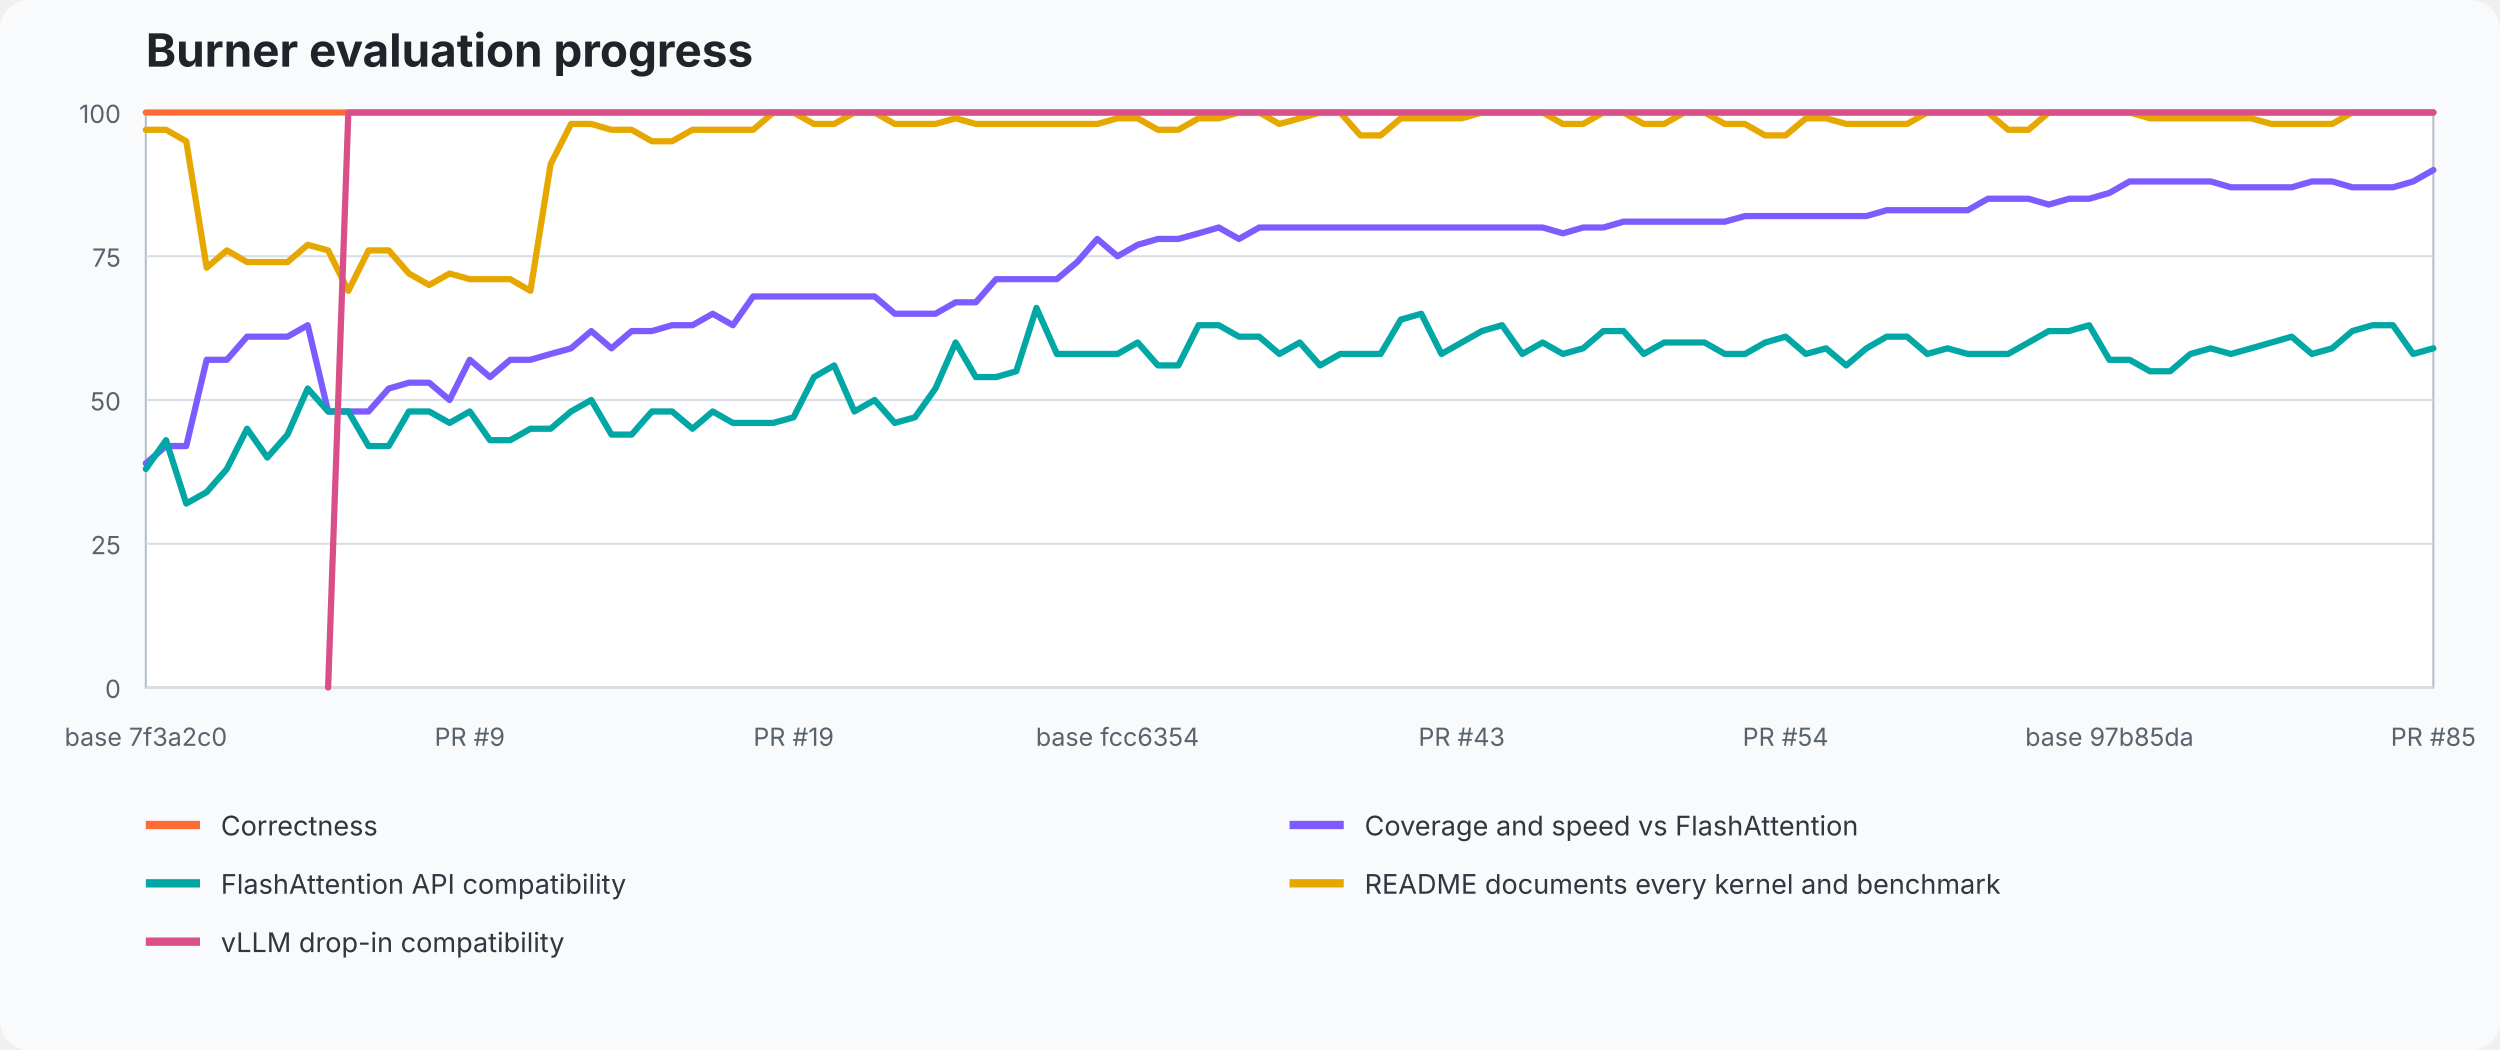
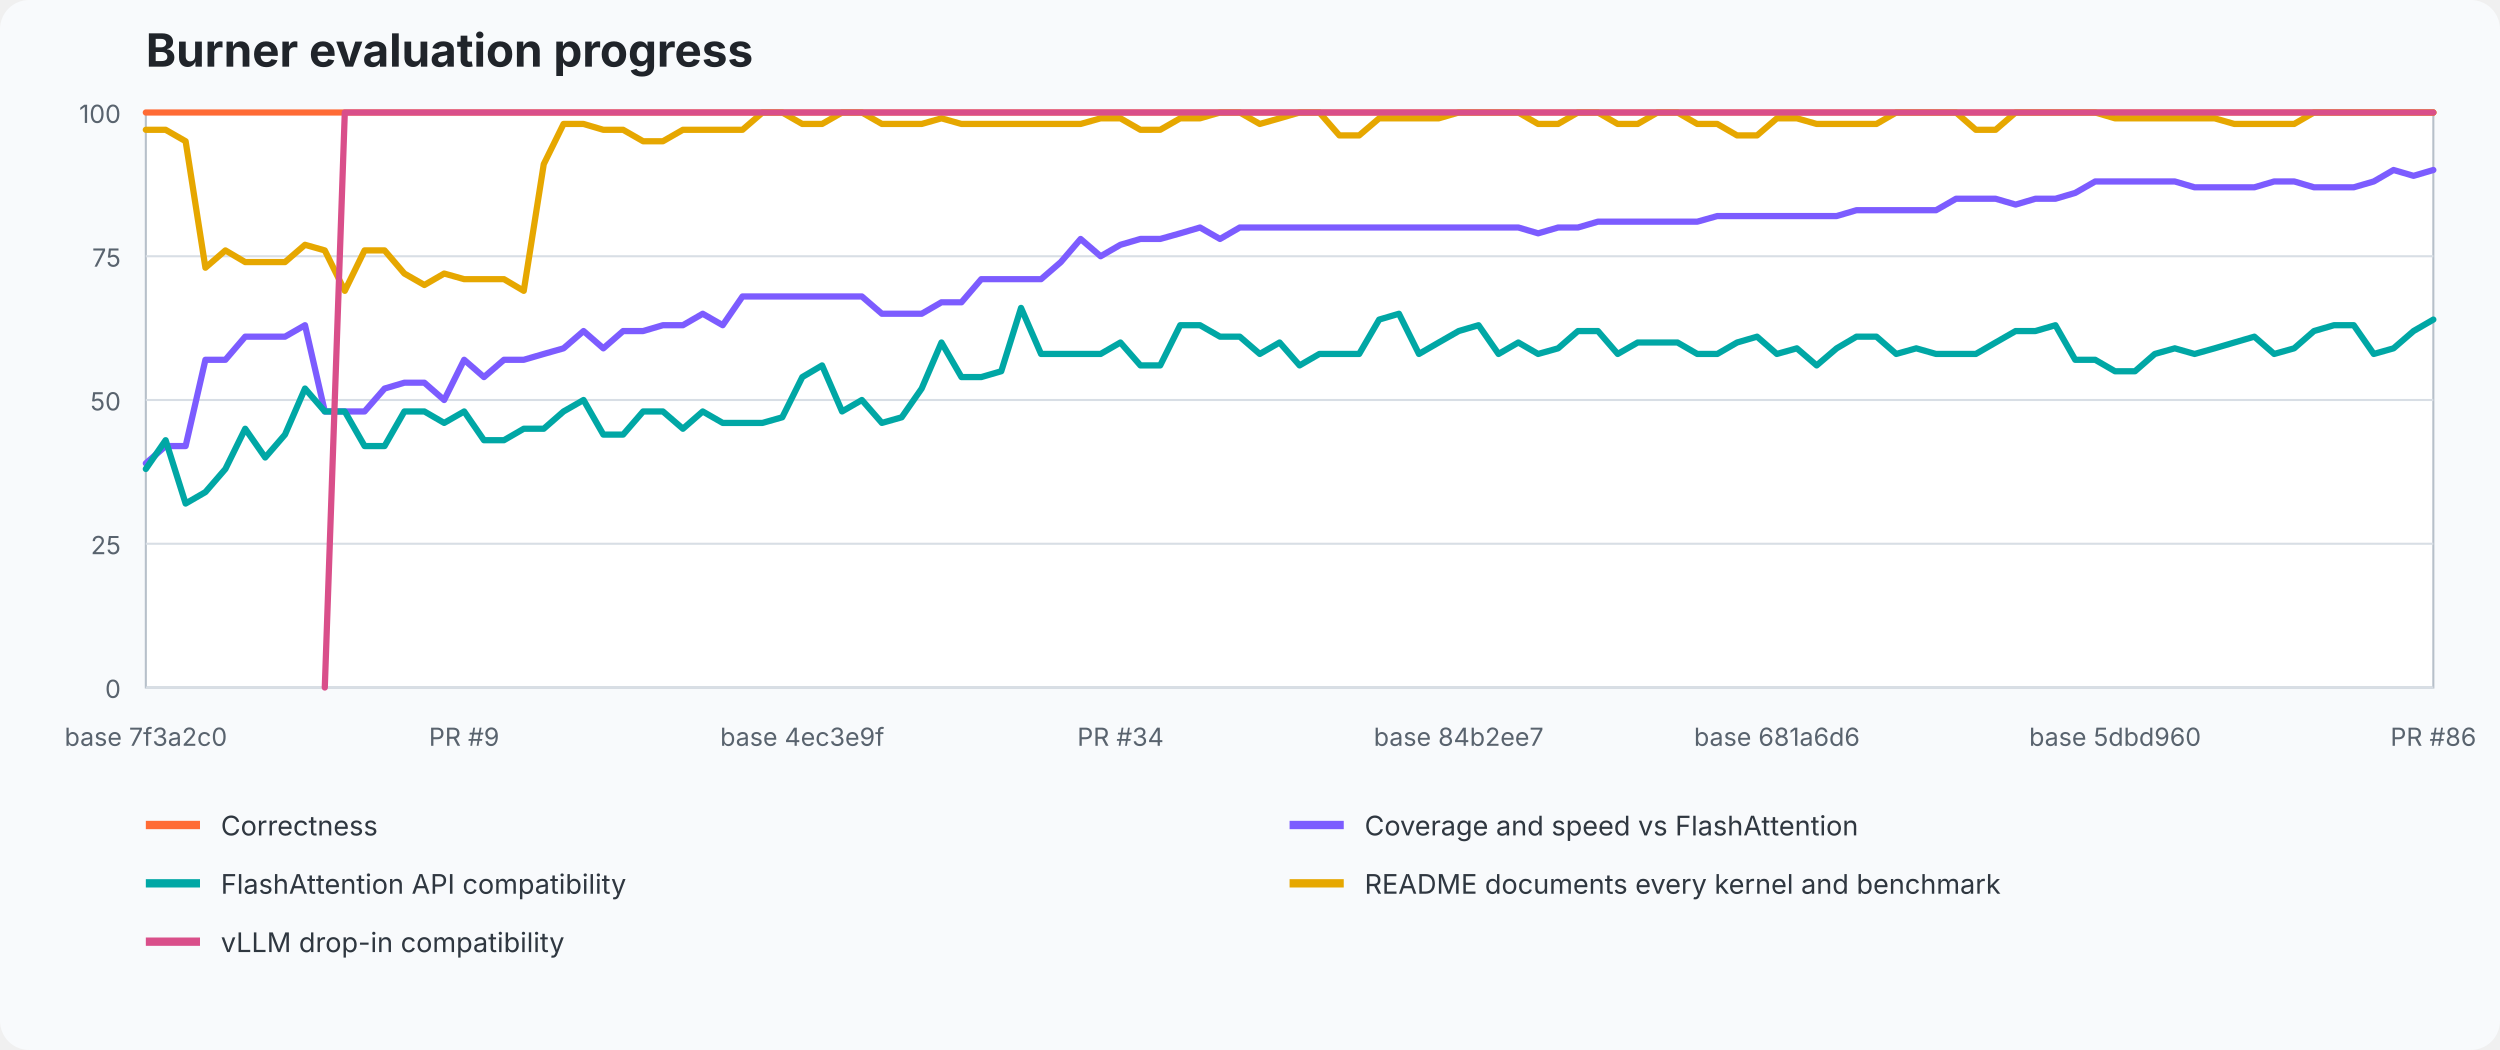
<svg xmlns="http://www.w3.org/2000/svg" width="1200" height="504" viewBox="0 0 1200 504" role="img" aria-labelledby="title desc">
  <style>text{font-family:ui-sans-serif,system-ui,-apple-system,BlinkMacSystemFont,"Segoe UI",sans-serif}.title{font-size:22px;font-weight:700;fill:#20242a}.axis{font-size:12px;fill:#59636e}.legend{font-size:13px;fill:#2f3740}.grid{stroke:#d8dee5;stroke-width:1}.plot{fill:#fff;stroke:#b7c0ca}</style>
  <rect width="100%" height="100%" fill="#f8fafc" rx="14" />
  <text x="70" y="32" class="title">Burner evaluation progress</text>
  <rect x="70" y="54" width="1098" height="276" class="plot" />
  <line x1="70" y1="330" x2="1168" y2="330" class="grid" />
  <text x="58" y="335" text-anchor="end" class="axis">0</text>
  <line x1="70" y1="261" x2="1168" y2="261" class="grid" />
  <text x="58" y="266" text-anchor="end" class="axis">25</text>
  <line x1="70" y1="192" x2="1168" y2="192" class="grid" />
  <text x="58" y="197" text-anchor="end" class="axis">50</text>
  <line x1="70" y1="123" x2="1168" y2="123" class="grid" />
  <text x="58" y="128" text-anchor="end" class="axis">75</text>
  <line x1="70" y1="54" x2="1168" y2="54" class="grid" />
  <text x="58" y="59" text-anchor="end" class="axis">100</text>
-   <polyline points="70.0,54.0 79.7,54.0 89.4,54.0 99.2,54.0 108.9,54.0 118.6,54.0 128.3,54.0 138.0,54.0 147.7,54.0 157.5,54.0 167.2,54.0 176.9,54.0 186.6,54.0 196.3,54.0 206.0,54.0 215.8,54.0 225.5,54.0 235.2,54.0 244.9,54.0 254.6,54.0 264.3,54.0 274.1,54.0 283.8,54.0 293.5,54.0 303.2,54.0 312.9,54.0 322.6,54.0 332.4,54.0 342.1,54.0 351.8,54.0 361.5,54.0 371.2,54.0 380.9,54.0 390.7,54.0 400.4,54.0 410.1,54.0 419.8,54.0 429.5,54.0 439.2,54.0 449.0,54.0 458.7,54.0 468.4,54.0 478.1,54.0 487.8,54.0 497.5,54.0 507.3,54.0 517.0,54.0 526.7,54.0 536.4,54.0 546.1,54.0 555.8,54.0 565.6,54.0 575.3,54.0 585.0,54.0 594.7,54.0 604.4,54.0 614.1,54.0 623.9,54.0 633.6,54.0 643.3,54.0 653.0,54.0 662.7,54.0 672.4,54.0 682.2,54.0 691.9,54.0 701.6,54.0 711.3,54.0 721.0,54.0 730.7,54.0 740.5,54.0 750.2,54.0 759.9,54.0 769.6,54.0 779.3,54.0 789.0,54.0 798.8,54.0 808.5,54.0 818.2,54.0 827.9,54.0 837.6,54.0 847.3,54.0 857.1,54.0 866.8,54.0 876.5,54.0 886.2,54.0 895.9,54.0 905.6,54.0 915.4,54.0 925.1,54.0 934.8,54.0 944.5,54.0 954.2,54.0 963.9,54.0 973.7,54.0 983.4,54.0 993.1,54.0 1002.8,54.0 1012.5,54.0 1022.2,54.0 1032.0,54.0 1041.7,54.0 1051.4,54.0 1061.1,54.0 1070.8,54.0 1080.5,54.0 1090.3,54.0 1100.0,54.0 1109.7,54.0 1119.4,54.0 1129.1,54.0 1138.8,54.0 1148.6,54.0 1158.3,54.0 1168.0,54.0" fill="none" stroke="#ff6b35" stroke-width="3" stroke-linejoin="round" stroke-linecap="round" />
-   <polyline points="70.0,222.4 79.7,214.1 89.4,214.1 99.2,172.7 108.9,172.7 118.6,161.6 128.3,161.6 138.0,161.6 147.7,156.1 157.5,197.5 167.2,197.5 176.9,197.5 186.6,186.5 196.3,183.7 206.0,183.7 215.8,192.0 225.5,172.7 235.2,181.0 244.9,172.7 254.6,172.7 264.3,169.9 274.1,167.2 283.8,158.9 293.5,167.2 303.2,158.9 312.9,158.9 322.6,156.1 332.4,156.1 342.1,150.6 351.8,156.1 361.5,142.3 371.2,142.3 380.9,142.3 390.7,142.3 400.4,142.3 410.1,142.3 419.8,142.3 429.5,150.6 439.2,150.6 449.0,150.6 458.7,145.1 468.4,145.1 478.1,134.0 487.8,134.0 497.5,134.0 507.3,134.0 517.0,125.8 526.7,114.7 536.4,123.0 546.1,117.5 555.8,114.7 565.6,114.7 575.3,112.0 585.0,109.2 594.7,114.7 604.4,109.2 614.1,109.2 623.9,109.2 633.6,109.2 643.3,109.2 653.0,109.2 662.7,109.2 672.4,109.2 682.2,109.2 691.9,109.2 701.6,109.2 711.3,109.2 721.0,109.2 730.7,109.2 740.5,109.2 750.2,112.0 759.9,109.2 769.6,109.2 779.3,106.4 789.0,106.4 798.8,106.4 808.5,106.4 818.2,106.4 827.9,106.4 837.6,103.7 847.3,103.7 857.1,103.7 866.8,103.7 876.5,103.7 886.2,103.7 895.9,103.7 905.6,100.9 915.4,100.9 925.1,100.9 934.8,100.9 944.5,100.9 954.2,95.4 963.9,95.4 973.7,95.4 983.4,98.2 993.1,95.4 1002.8,95.4 1012.5,92.6 1022.2,87.1 1032.0,87.1 1041.7,87.1 1051.4,87.1 1061.1,87.1 1070.8,89.9 1080.5,89.9 1090.3,89.9 1100.0,89.9 1109.7,87.1 1119.4,87.1 1129.1,89.9 1138.8,89.9 1148.6,89.9 1158.3,87.1 1168.0,81.6" fill="none" stroke="#7c5cff" stroke-width="3" stroke-linejoin="round" stroke-linecap="round" />
-   <polyline points="70.0,225.1 79.7,211.3 89.4,241.7 99.2,236.2 108.9,225.1 118.6,205.8 128.3,219.6 138.0,208.6 147.7,186.5 157.5,197.5 167.2,197.5 176.9,214.1 186.6,214.1 196.3,197.5 206.0,197.5 215.8,203.0 225.5,197.5 235.2,211.3 244.9,211.3 254.6,205.8 264.3,205.8 274.1,197.5 283.8,192.0 293.5,208.6 303.2,208.6 312.9,197.5 322.6,197.5 332.4,205.8 342.1,197.5 351.8,203.0 361.5,203.0 371.2,203.0 380.9,200.3 390.7,181.0 400.4,175.4 410.1,197.5 419.8,192.0 429.5,203.0 439.2,200.3 449.0,186.5 458.7,164.4 468.4,181.0 478.1,181.0 487.8,178.2 497.5,147.8 507.3,169.9 517.0,169.9 526.7,169.9 536.4,169.9 546.1,164.4 555.8,175.4 565.6,175.4 575.3,156.1 585.0,156.1 594.7,161.6 604.4,161.6 614.1,169.9 623.9,164.4 633.6,175.4 643.3,169.9 653.0,169.9 662.7,169.9 672.4,153.4 682.2,150.6 691.9,169.9 701.6,164.4 711.3,158.9 721.0,156.1 730.7,169.9 740.5,164.4 750.2,169.9 759.9,167.2 769.6,158.9 779.3,158.9 789.0,169.9 798.8,164.4 808.5,164.4 818.2,164.4 827.9,169.9 837.6,169.9 847.3,164.4 857.1,161.6 866.8,169.9 876.5,167.2 886.2,175.4 895.9,167.2 905.6,161.6 915.4,161.6 925.1,169.9 934.8,167.2 944.5,169.9 954.2,169.9 963.9,169.9 973.7,164.4 983.4,158.9 993.1,158.9 1002.8,156.1 1012.5,172.7 1022.2,172.7 1032.0,178.2 1041.7,178.2 1051.4,169.9 1061.1,167.2 1070.8,169.9 1080.5,167.2 1090.3,164.4 1100.0,161.6 1109.7,169.9 1119.4,167.2 1129.1,158.9 1138.8,156.1 1148.6,156.1 1158.3,169.9 1168.0,167.2" fill="none" stroke="#00a7a5" stroke-width="3" stroke-linejoin="round" stroke-linecap="round" />
-   <polyline points="70.0,62.3 79.7,62.3 89.4,67.8 99.2,128.5 108.9,120.2 118.6,125.8 128.3,125.8 138.0,125.8 147.7,117.5 157.5,120.2 167.2,139.6 176.9,120.2 186.6,120.2 196.3,131.3 206.0,136.8 215.8,131.3 225.5,134.0 235.2,134.0 244.9,134.0 254.6,139.6 264.3,78.8 274.1,59.5 283.8,59.5 293.5,62.3 303.2,62.3 312.9,67.8 322.6,67.8 332.4,62.3 342.1,62.3 351.8,62.3 361.5,62.3 371.2,54.0 380.9,54.0 390.7,59.5 400.4,59.5 410.1,54.0 419.8,54.0 429.5,59.5 439.2,59.5 449.0,59.5 458.7,56.8 468.4,59.5 478.1,59.5 487.8,59.5 497.5,59.5 507.3,59.5 517.0,59.5 526.7,59.5 536.4,56.8 546.1,56.8 555.8,62.3 565.6,62.3 575.3,56.8 585.0,56.8 594.7,54.0 604.4,54.0 614.1,59.5 623.9,56.8 633.6,54.0 643.3,54.0 653.0,65.0 662.7,65.0 672.4,56.8 682.2,56.8 691.9,56.8 701.6,56.8 711.3,54.0 721.0,54.0 730.7,54.0 740.5,54.0 750.2,59.5 759.9,59.5 769.6,54.0 779.3,54.0 789.0,59.5 798.8,59.5 808.5,54.0 818.2,54.0 827.9,59.5 837.6,59.5 847.3,65.0 857.1,65.0 866.8,56.8 876.5,56.8 886.2,59.5 895.9,59.5 905.6,59.5 915.4,59.5 925.1,54.0 934.8,54.0 944.5,54.0 954.2,54.0 963.9,62.3 973.7,62.3 983.4,54.0 993.1,54.0 1002.8,54.0 1012.5,54.0 1022.2,54.0 1032.0,56.8 1041.7,56.8 1051.4,56.8 1061.1,56.8 1070.8,56.8 1080.5,56.8 1090.3,59.5 1100.0,59.5 1109.7,59.5 1119.4,59.5 1129.1,54.0 1138.8,54.0 1148.6,54.0 1158.3,54.0 1168.0,54.0" fill="none" stroke="#e6a700" stroke-width="3" stroke-linejoin="round" stroke-linecap="round" />
-   <polyline points="157.5,330.0 167.2,54.0 176.9,54.0 186.6,54.0 196.3,54.0 206.0,54.0 215.8,54.0 225.5,54.0 235.2,54.0 244.9,54.0 254.6,54.0 264.3,54.0 274.1,54.0 283.8,54.0 293.5,54.0 303.2,54.0 312.9,54.0 322.6,54.0 332.4,54.0 342.1,54.0 351.8,54.0 361.5,54.0 371.2,54.0 380.9,54.0 390.7,54.0 400.4,54.0 410.1,54.0 419.8,54.0 429.5,54.0 439.2,54.0 449.0,54.0 458.7,54.0 468.4,54.0 478.1,54.0 487.8,54.0 497.5,54.0 507.3,54.0 517.0,54.0 526.7,54.0 536.4,54.0 546.1,54.0 555.8,54.0 565.6,54.0 575.3,54.0 585.0,54.0 594.7,54.0 604.4,54.0 614.1,54.0 623.9,54.0 633.6,54.0 643.3,54.0 653.0,54.0 662.7,54.0 672.4,54.0 682.2,54.0 691.9,54.0 701.6,54.0 711.3,54.0 721.0,54.0 730.7,54.0 740.5,54.0 750.2,54.0 759.9,54.0 769.6,54.0 779.3,54.0 789.0,54.0 798.8,54.0 808.5,54.0 818.2,54.0 827.9,54.0 837.6,54.0 847.3,54.0 857.1,54.0 866.8,54.0 876.5,54.0 886.2,54.0 895.9,54.0 905.6,54.0 915.4,54.0 925.1,54.0 934.8,54.0 944.5,54.0 954.2,54.0 963.9,54.0 973.7,54.0 983.4,54.0 993.1,54.0 1002.8,54.0 1012.5,54.0 1022.2,54.0 1032.0,54.0 1041.7,54.0 1051.4,54.0 1061.1,54.0 1070.8,54.0 1080.5,54.0 1090.3,54.0 1100.0,54.0 1109.7,54.0 1119.4,54.0 1129.1,54.0 1138.8,54.0 1148.6,54.0 1158.3,54.0 1168.0,54.0" fill="none" stroke="#d94f8a" stroke-width="3" stroke-linejoin="round" stroke-linecap="round" />
+   <polyline points="70.0,54.0 79.5,54.0 89.1,54.0 98.6,54.0 108.2,54.0 117.7,54.0 127.3,54.0 136.8,54.0 146.4,54.0 155.9,54.0 165.5,54.0 175.0,54.0 184.6,54.0 194.1,54.0 203.7,54.0 213.2,54.0 222.8,54.0 232.3,54.0 241.9,54.0 251.4,54.0 261.0,54.0 270.5,54.0 280.1,54.0 289.6,54.0 299.1,54.0 308.7,54.0 318.2,54.0 327.8,54.0 337.3,54.0 346.9,54.0 356.4,54.0 366.0,54.0 375.5,54.0 385.1,54.0 394.6,54.0 404.2,54.0 413.7,54.0 423.3,54.0 432.8,54.0 442.4,54.0 451.9,54.0 461.5,54.0 471.0,54.0 480.6,54.0 490.1,54.0 499.7,54.0 509.2,54.0 518.7,54.0 528.3,54.0 537.8,54.0 547.4,54.0 556.9,54.0 566.5,54.0 576.0,54.0 585.6,54.0 595.1,54.0 604.7,54.0 614.2,54.0 623.8,54.0 633.3,54.0 642.9,54.0 652.4,54.0 662.0,54.0 671.5,54.0 681.1,54.0 690.6,54.0 700.2,54.0 709.7,54.0 719.3,54.0 728.8,54.0 738.3,54.0 747.9,54.0 757.4,54.0 767.0,54.0 776.5,54.0 786.1,54.0 795.6,54.0 805.2,54.0 814.7,54.0 824.3,54.0 833.8,54.0 843.4,54.0 852.9,54.0 862.5,54.0 872.0,54.0 881.6,54.0 891.1,54.0 900.7,54.0 910.2,54.0 919.8,54.0 929.3,54.0 938.9,54.0 948.4,54.0 957.9,54.0 967.5,54.0 977.0,54.0 986.6,54.0 996.1,54.0 1005.7,54.0 1015.2,54.0 1024.8,54.0 1034.3,54.0 1043.9,54.0 1053.4,54.0 1063.0,54.0 1072.5,54.0 1082.1,54.0 1091.6,54.0 1101.2,54.0 1110.7,54.0 1120.3,54.0 1129.8,54.0 1139.4,54.0 1148.9,54.0 1158.5,54.0 1168.0,54.0" fill="none" stroke="#ff6b35" stroke-width="3" stroke-linejoin="round" stroke-linecap="round" />
+   <polyline points="70.0,222.4 79.5,214.1 89.1,214.1 98.6,172.7 108.2,172.7 117.7,161.6 127.3,161.6 136.8,161.6 146.4,156.1 155.9,197.5 165.5,197.5 175.0,197.5 184.6,186.5 194.1,183.7 203.7,183.7 213.2,192.0 222.8,172.7 232.3,181.0 241.9,172.7 251.4,172.7 261.0,169.9 270.5,167.2 280.1,158.9 289.6,167.2 299.1,158.9 308.7,158.9 318.2,156.1 327.8,156.1 337.3,150.6 346.9,156.1 356.4,142.3 366.0,142.3 375.5,142.3 385.1,142.3 394.6,142.3 404.2,142.3 413.7,142.3 423.3,150.6 432.8,150.6 442.4,150.6 451.9,145.1 461.5,145.1 471.0,134.0 480.6,134.0 490.1,134.0 499.7,134.0 509.2,125.8 518.7,114.7 528.3,123.0 537.8,117.5 547.4,114.7 556.9,114.7 566.5,112.0 576.0,109.2 585.6,114.7 595.1,109.2 604.7,109.2 614.2,109.2 623.8,109.2 633.3,109.2 642.9,109.2 652.4,109.2 662.0,109.2 671.5,109.2 681.1,109.2 690.6,109.2 700.2,109.2 709.7,109.2 719.3,109.2 728.8,109.2 738.3,112.0 747.9,109.2 757.4,109.2 767.0,106.4 776.5,106.4 786.1,106.4 795.6,106.4 805.2,106.4 814.7,106.4 824.3,103.7 833.8,103.7 843.4,103.7 852.9,103.7 862.5,103.7 872.0,103.7 881.6,103.7 891.1,100.9 900.7,100.9 910.2,100.9 919.8,100.9 929.3,100.9 938.9,95.4 948.4,95.4 957.9,95.4 967.5,98.2 977.0,95.4 986.6,95.4 996.1,92.6 1005.7,87.1 1015.2,87.1 1024.8,87.1 1034.3,87.1 1043.9,87.1 1053.4,89.9 1063.0,89.9 1072.5,89.9 1082.1,89.9 1091.6,87.1 1101.2,87.1 1110.7,89.9 1120.3,89.9 1129.8,89.9 1139.4,87.1 1148.9,81.6 1158.5,84.4 1168.0,81.6" fill="none" stroke="#7c5cff" stroke-width="3" stroke-linejoin="round" stroke-linecap="round" />
+   <polyline points="70.0,225.1 79.5,211.3 89.1,241.7 98.6,236.2 108.2,225.1 117.7,205.8 127.3,219.6 136.8,208.6 146.4,186.5 155.9,197.5 165.5,197.5 175.0,214.1 184.6,214.1 194.1,197.5 203.7,197.5 213.2,203.0 222.8,197.5 232.3,211.3 241.9,211.3 251.4,205.8 261.0,205.8 270.5,197.5 280.1,192.0 289.6,208.6 299.1,208.6 308.7,197.5 318.2,197.5 327.8,205.8 337.3,197.5 346.9,203.0 356.4,203.0 366.0,203.0 375.5,200.3 385.1,181.0 394.6,175.4 404.2,197.5 413.7,192.0 423.3,203.0 432.8,200.3 442.4,186.5 451.9,164.4 461.5,181.0 471.0,181.0 480.6,178.2 490.1,147.8 499.7,169.9 509.2,169.9 518.7,169.9 528.3,169.9 537.8,164.4 547.4,175.4 556.9,175.4 566.5,156.1 576.0,156.1 585.6,161.6 595.1,161.6 604.7,169.9 614.2,164.4 623.8,175.4 633.3,169.9 642.9,169.9 652.4,169.9 662.0,153.4 671.5,150.6 681.1,169.9 690.6,164.4 700.2,158.9 709.7,156.1 719.3,169.9 728.8,164.4 738.3,169.9 747.9,167.2 757.4,158.9 767.0,158.9 776.5,169.9 786.1,164.4 795.6,164.4 805.2,164.4 814.7,169.9 824.3,169.9 833.8,164.4 843.4,161.6 852.9,169.9 862.5,167.2 872.0,175.4 881.6,167.2 891.1,161.6 900.7,161.6 910.2,169.9 919.8,167.2 929.3,169.9 938.9,169.9 948.4,169.9 957.9,164.4 967.5,158.9 977.0,158.9 986.6,156.1 996.1,172.7 1005.7,172.7 1015.2,178.2 1024.8,178.2 1034.3,169.9 1043.9,167.2 1053.4,169.9 1063.0,167.2 1072.5,164.4 1082.1,161.6 1091.6,169.9 1101.2,167.2 1110.7,158.9 1120.3,156.1 1129.8,156.1 1139.4,169.9 1148.9,167.2 1158.5,158.9 1168.0,153.4" fill="none" stroke="#00a7a5" stroke-width="3" stroke-linejoin="round" stroke-linecap="round" />
+   <polyline points="70.0,62.3 79.5,62.3 89.1,67.8 98.6,128.5 108.2,120.2 117.7,125.8 127.3,125.8 136.8,125.8 146.4,117.5 155.9,120.2 165.5,139.6 175.0,120.2 184.6,120.2 194.1,131.3 203.7,136.8 213.2,131.3 222.8,134.0 232.3,134.0 241.9,134.0 251.4,139.6 261.0,78.8 270.5,59.5 280.1,59.5 289.6,62.3 299.1,62.3 308.7,67.8 318.2,67.8 327.8,62.3 337.3,62.3 346.9,62.3 356.4,62.3 366.0,54.0 375.5,54.0 385.1,59.5 394.6,59.5 404.2,54.0 413.7,54.0 423.3,59.5 432.8,59.5 442.4,59.5 451.9,56.8 461.5,59.5 471.0,59.5 480.6,59.5 490.1,59.5 499.7,59.5 509.2,59.5 518.7,59.5 528.3,56.8 537.8,56.8 547.4,62.3 556.9,62.3 566.5,56.8 576.0,56.8 585.6,54.0 595.1,54.0 604.7,59.5 614.2,56.8 623.8,54.0 633.3,54.0 642.9,65.0 652.4,65.0 662.0,56.8 671.5,56.8 681.1,56.8 690.6,56.8 700.2,54.0 709.7,54.0 719.3,54.0 728.8,54.0 738.3,59.5 747.9,59.5 757.4,54.0 767.0,54.0 776.5,59.5 786.1,59.5 795.6,54.0 805.2,54.0 814.7,59.5 824.3,59.5 833.8,65.0 843.4,65.0 852.9,56.8 862.5,56.8 872.0,59.5 881.6,59.5 891.1,59.5 900.7,59.5 910.2,54.0 919.8,54.0 929.3,54.0 938.9,54.0 948.4,62.3 957.9,62.3 967.5,54.0 977.0,54.0 986.6,54.0 996.1,54.0 1005.7,54.0 1015.2,56.8 1024.8,56.8 1034.3,56.8 1043.9,56.8 1053.4,56.8 1063.0,56.8 1072.5,59.5 1082.1,59.5 1091.6,59.5 1101.2,59.5 1110.7,54.0 1120.3,54.0 1129.8,54.0 1139.4,54.0 1148.9,54.0 1158.5,54.0 1168.0,54.0" fill="none" stroke="#e6a700" stroke-width="3" stroke-linejoin="round" stroke-linecap="round" />
+   <polyline points="155.9,330.0 165.5,54.0 175.0,54.0 184.6,54.0 194.1,54.0 203.7,54.0 213.2,54.0 222.8,54.0 232.3,54.0 241.9,54.0 251.4,54.0 261.0,54.0 270.5,54.0 280.1,54.0 289.6,54.0 299.1,54.0 308.7,54.0 318.2,54.0 327.8,54.0 337.3,54.0 346.9,54.0 356.4,54.0 366.0,54.0 375.5,54.0 385.1,54.0 394.6,54.0 404.2,54.0 413.7,54.0 423.3,54.0 432.8,54.0 442.4,54.0 451.9,54.0 461.5,54.0 471.0,54.0 480.6,54.0 490.1,54.0 499.7,54.0 509.2,54.0 518.7,54.0 528.3,54.0 537.8,54.0 547.4,54.0 556.9,54.0 566.5,54.0 576.0,54.0 585.6,54.0 595.1,54.0 604.7,54.0 614.2,54.0 623.8,54.0 633.3,54.0 642.9,54.0 652.4,54.0 662.0,54.0 671.5,54.0 681.1,54.0 690.6,54.0 700.2,54.0 709.7,54.0 719.3,54.0 728.8,54.0 738.3,54.0 747.9,54.0 757.4,54.0 767.0,54.0 776.5,54.0 786.1,54.0 795.6,54.0 805.2,54.0 814.7,54.0 824.3,54.0 833.8,54.0 843.4,54.0 852.9,54.0 862.5,54.0 872.0,54.0 881.6,54.0 891.1,54.0 900.7,54.0 910.2,54.0 919.8,54.0 929.3,54.0 938.9,54.0 948.4,54.0 957.9,54.0 967.5,54.0 977.0,54.0 986.6,54.0 996.1,54.0 1005.7,54.0 1015.2,54.0 1024.8,54.0 1034.3,54.0 1043.9,54.0 1053.4,54.0 1063.0,54.0 1072.5,54.0 1082.1,54.0 1091.6,54.0 1101.2,54.0 1110.7,54.0 1120.3,54.0 1129.8,54.0 1139.4,54.0 1148.9,54.0 1158.5,54.0 1168.0,54.0" fill="none" stroke="#d94f8a" stroke-width="3" stroke-linejoin="round" stroke-linecap="round" />
  <text x="70" y="358" text-anchor="middle" class="axis">base 7f3a2c0</text>
-   <text x="225.469" y="358" text-anchor="middle" class="axis">PR #9</text>
-   <text x="380.938" y="358" text-anchor="middle" class="axis">PR #19</text>
-   <text x="536.407" y="358" text-anchor="middle" class="axis">base fcc6354</text>
-   <text x="701.593" y="358" text-anchor="middle" class="axis">PR #43</text>
-   <text x="857.062" y="358" text-anchor="middle" class="axis">PR #54</text>
-   <text x="1012.531" y="358" text-anchor="middle" class="axis">base 97b85da</text>
-   <text x="1168" y="358" text-anchor="middle" class="axis">PR #85</text>
+   <text x="222.765" y="358" text-anchor="middle" class="axis">PR #9</text>
+   <text x="385.078" y="358" text-anchor="middle" class="axis">base 4ec3e9f</text>
+   <text x="537.843" y="358" text-anchor="middle" class="axis">PR #34</text>
+   <text x="700.157" y="358" text-anchor="middle" class="axis">base 84b2ee7</text>
+   <text x="852.922" y="358" text-anchor="middle" class="axis">base 681a6d6</text>
+   <text x="1015.235" y="358" text-anchor="middle" class="axis">base 5dbd960</text>
+   <text x="1168" y="358" text-anchor="middle" class="axis">PR #86</text>
  <line x1="70" y1="396" x2="96" y2="396" stroke="#ff6b35" stroke-width="4" />
  <text x="106" y="401" class="legend">Correctness</text>
  <line x1="619" y1="396" x2="645" y2="396" stroke="#7c5cff" stroke-width="4" />
  <text x="655" y="401" class="legend">Coverage and speed vs FlashAttention</text>
  <line x1="70" y1="424" x2="96" y2="424" stroke="#00a7a5" stroke-width="4" />
  <text x="106" y="429" class="legend">FlashAttention API compatibility</text>
  <line x1="619" y1="424" x2="645" y2="424" stroke="#e6a700" stroke-width="4" />
  <text x="655" y="429" class="legend">README documents every kernel and benchmark</text>
  <line x1="70" y1="452" x2="96" y2="452" stroke="#d94f8a" stroke-width="4" />
  <text x="106" y="457" class="legend">vLLM drop-in compatibility</text>
</svg>
